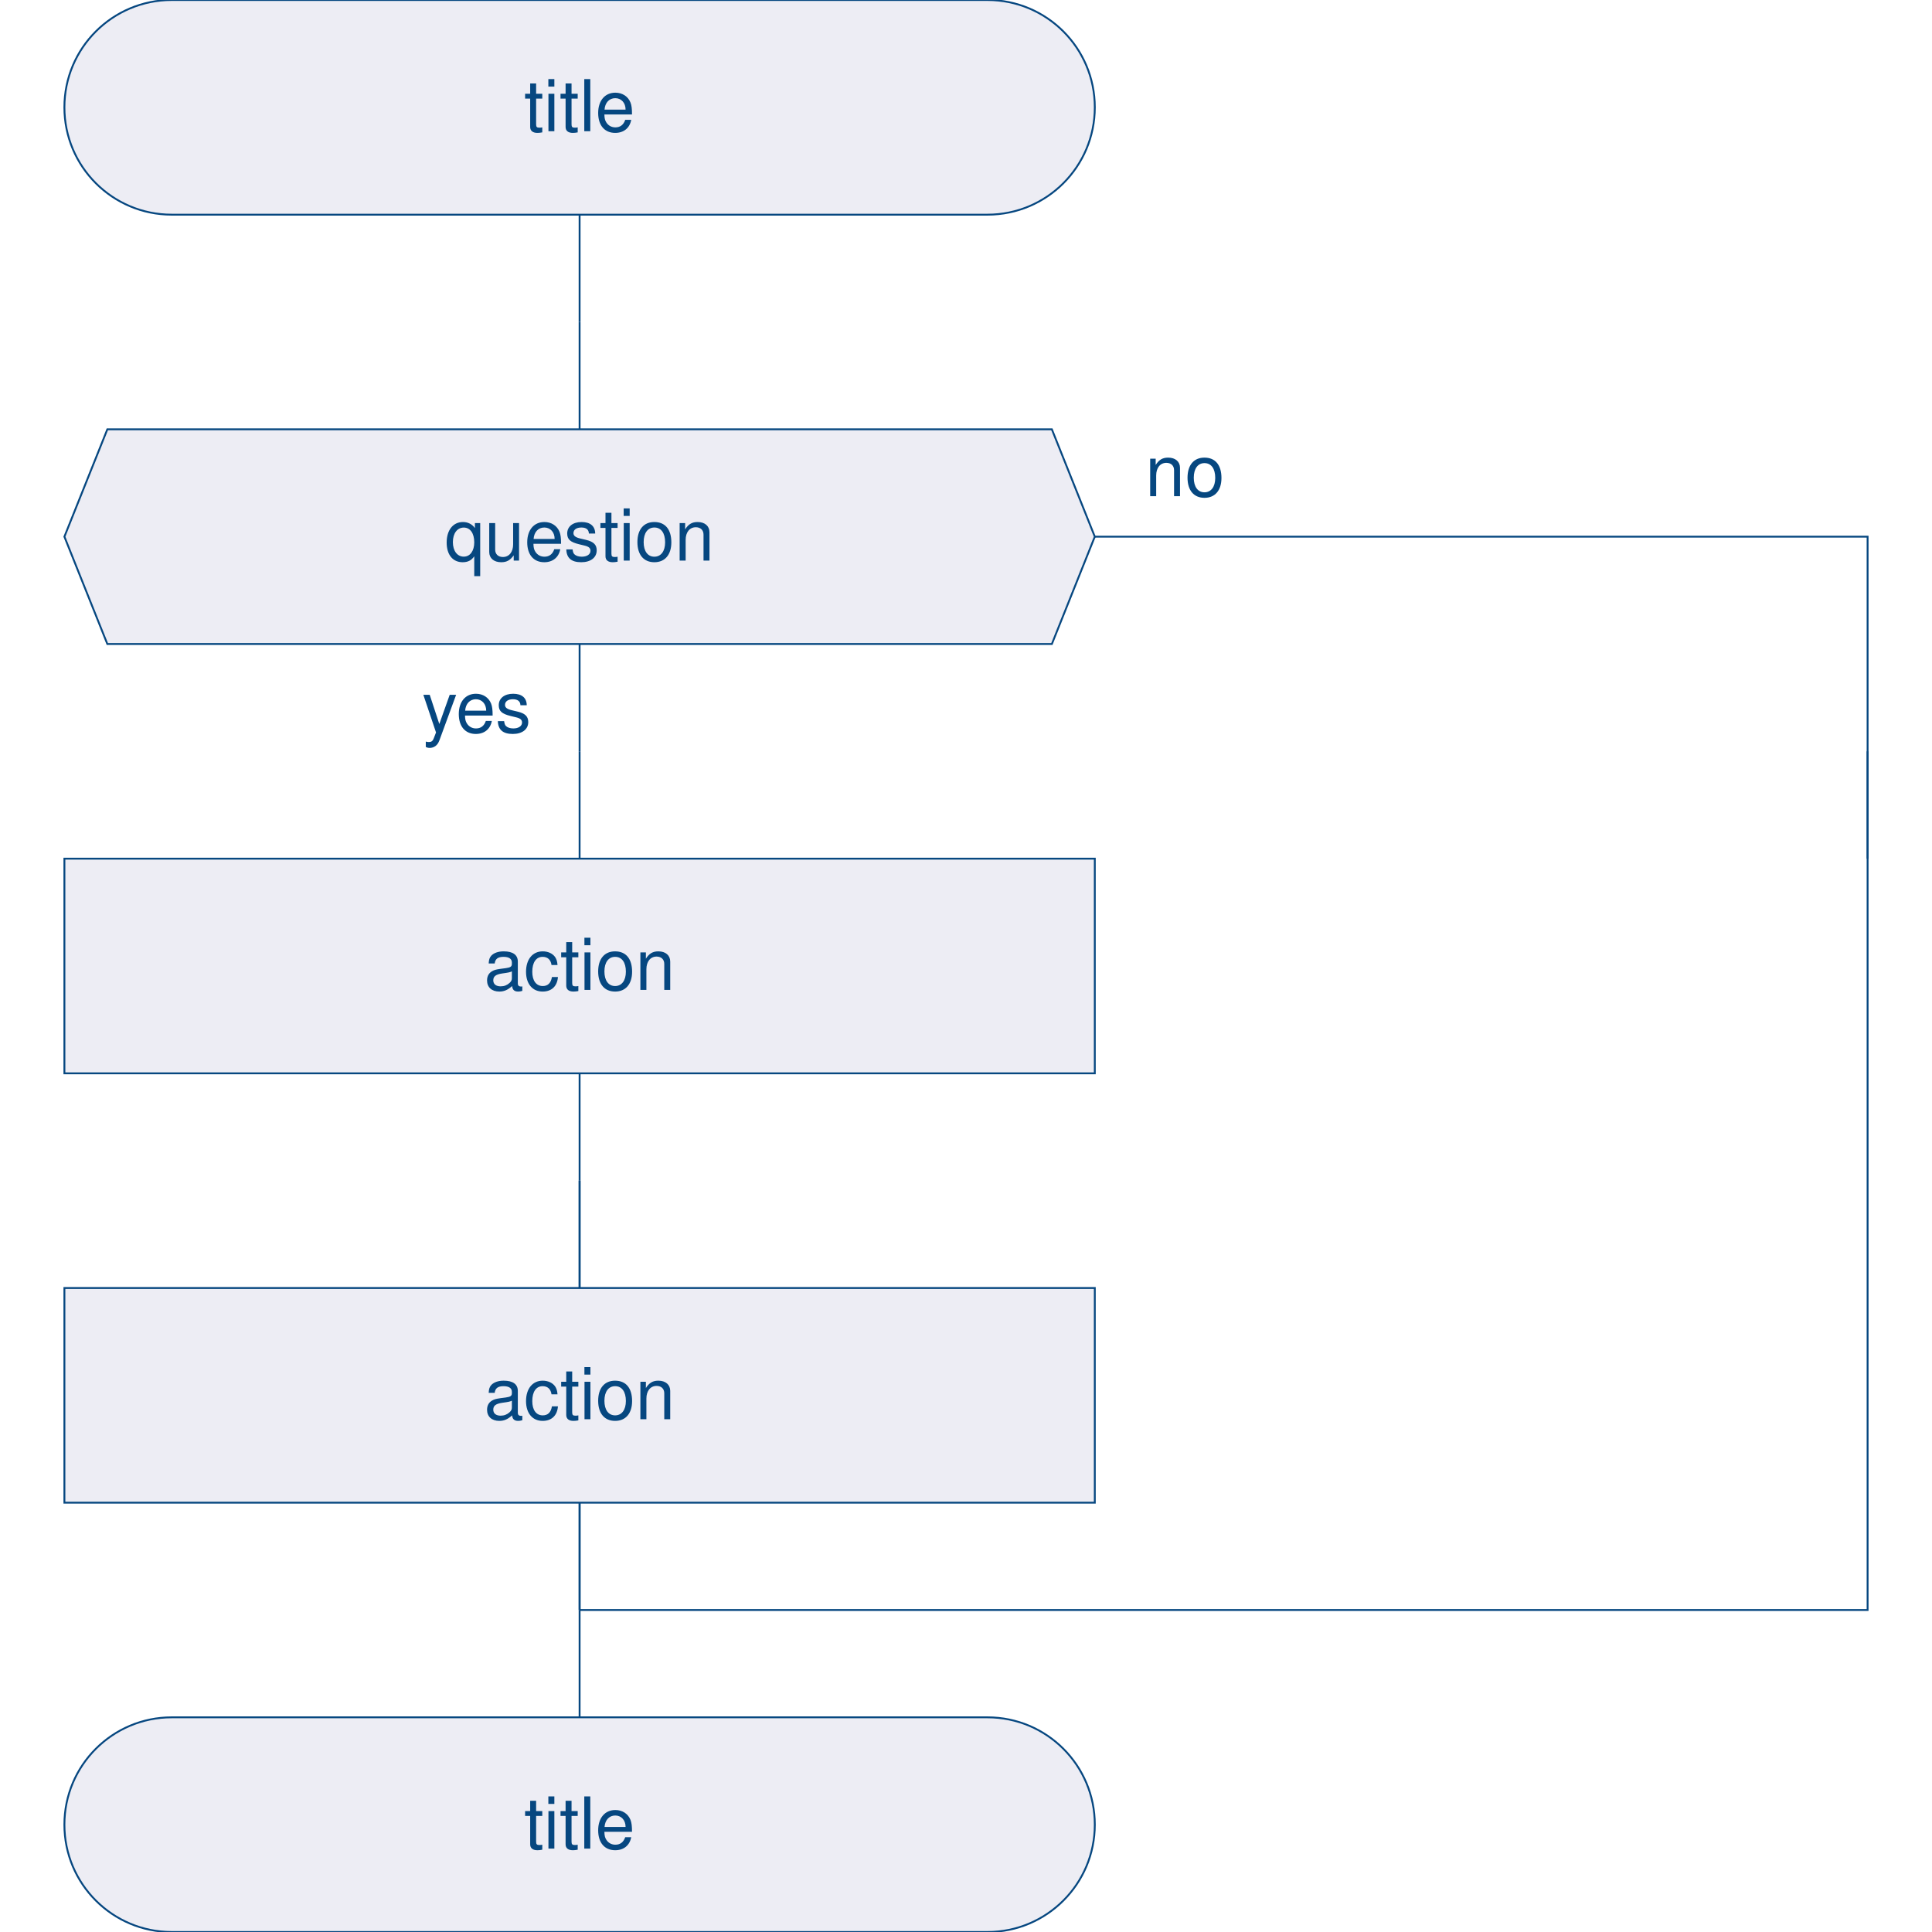
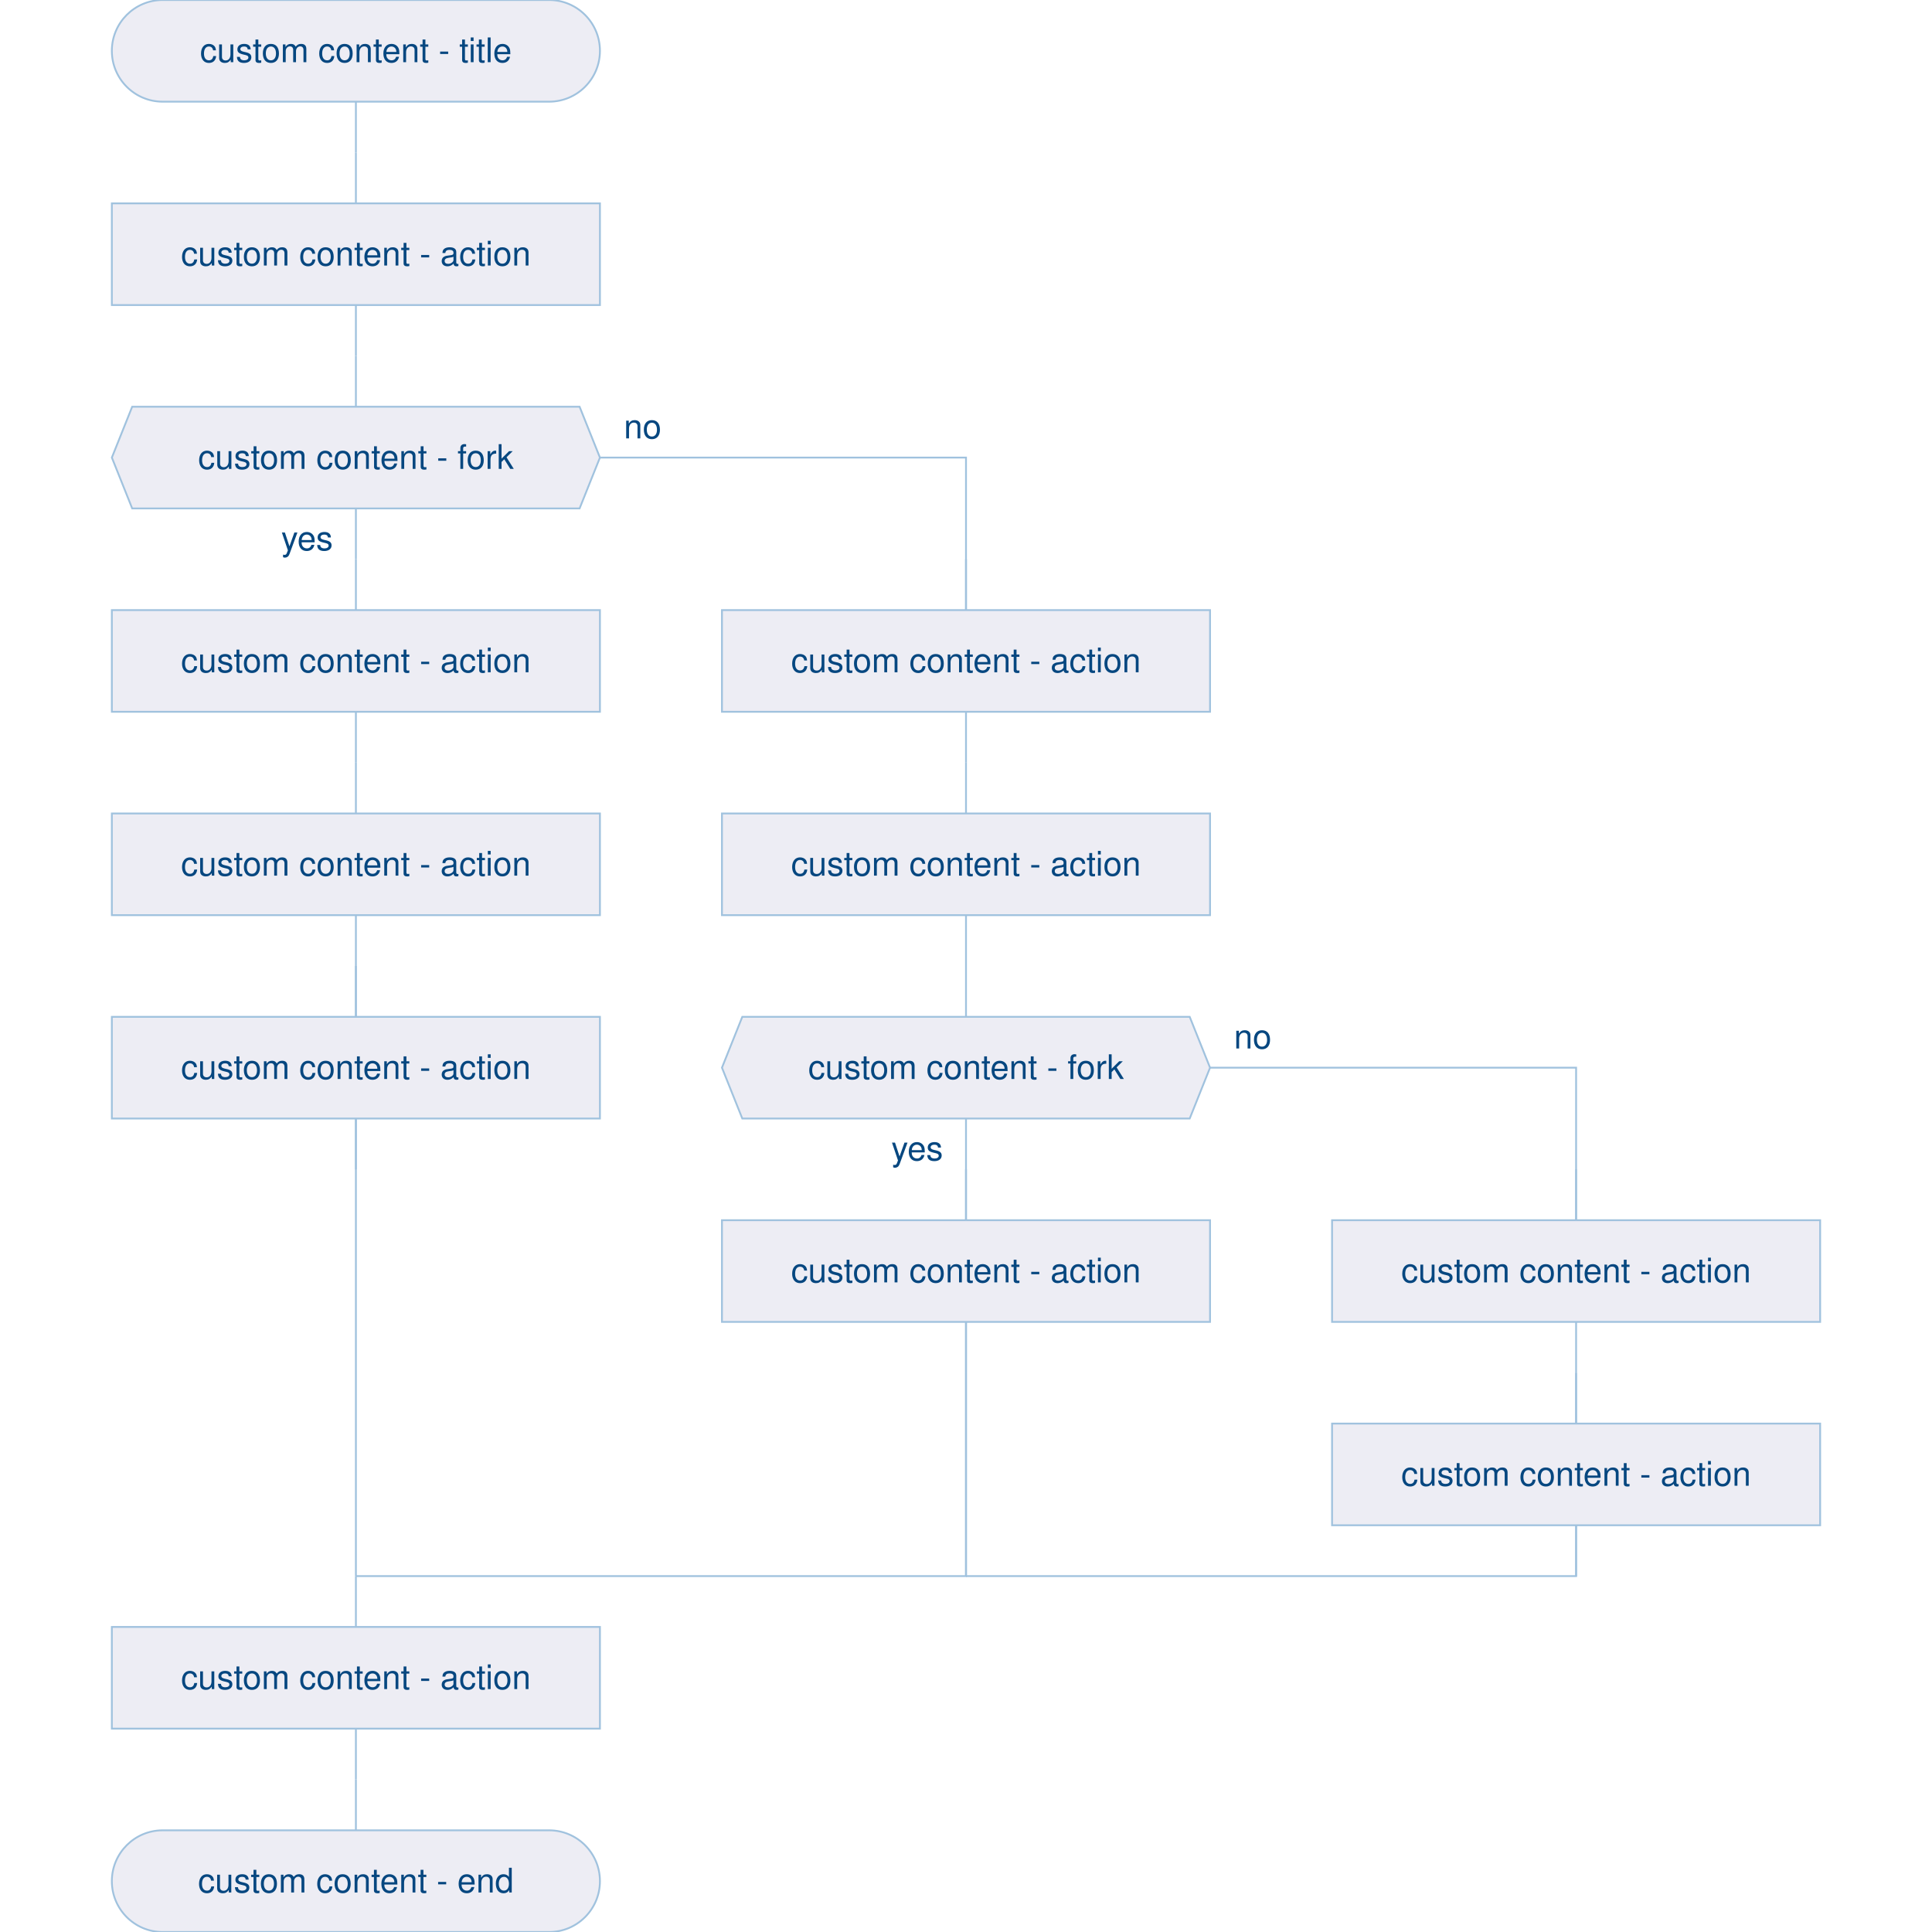
<svg xmlns="http://www.w3.org/2000/svg" font-size="1" viewBox="0.0 0.0 1000.0 1000.0" stroke="rgb(0,0,0)" width="1000" stroke-opacity="1" height="1000" version="1.1">
  <defs />
-   <g stroke-linejoin="miter" fill-opacity="1.0" fill="rgb(237,237,244)" stroke="rgb(6,71,128)" stroke-linecap="butt" stroke-miterlimit="10.0" stroke-opacity="1.0" stroke-width="0.966">
-     <path d="M 566.667,944.444 h 0 c 0,-30.683 -24.873,-55.556 -55.556 -55.556h -422.222 c -30.683,-0 -55.556,24.873 -55.556 55.556h 0 c -0,30.683 24.873,55.556 55.556 55.556h 422.222 c 30.683,0 55.556,-24.873 55.556 -55.556Z" />
+   <g stroke-linejoin="miter" fill-opacity="1.0" fill="rgb(237,237,244)" stroke="rgb(160,194,222)" stroke-linecap="butt" stroke-miterlimit="10.0" stroke-opacity="1.0" stroke-width="0.94">
+     <path d="M 310.526,973.684 h 0 c 0,-14.534 -11.782,-26.316 -26.316 -26.316h -200 c -14.534,-0 -26.316,11.782 -26.316 26.316h 0 c -0,14.534 11.782,26.316 26.316 26.316h 200 c 14.534,0 26.316,-11.782 26.316 -26.316Z" />
  </g>
-   <g stroke-linejoin="miter" fill-opacity="1.0" font-size="37.037px" fill="rgb(6,71,128)" stroke="rgb(0,0,0)" font-weight="300" font-family="helvetica" stroke-linecap="butt" stroke-miterlimit="10.0" stroke-opacity="1.0" stroke-width="3.864">
-     <text transform="matrix(1,0,0,1,300,944.4444)" stroke="none" dominant-baseline="middle" text-anchor="middle">title</text>
+   <g stroke-linejoin="miter" fill-opacity="1.0" font-size="17.544px" fill="rgb(6,71,128)" stroke="rgb(0,0,0)" font-weight="300" font-family="helvetica" stroke-linecap="butt" stroke-miterlimit="10.0" stroke-opacity="1.0" stroke-width="3.761">
+     <text transform="matrix(1,0,0,1,184.2105,973.6842)" stroke="none" dominant-baseline="middle" text-anchor="middle">custom content - end</text>
  </g>
-   <g stroke-linejoin="miter" fill-opacity="0.0" fill="rgb(0,0,0)" stroke="rgb(6,71,128)" stroke-linecap="butt" stroke-miterlimit="10.0" stroke-opacity="1.0" stroke-width="0.966">
-     <path d="M 300,833.333 v 55.556 " />
+   <g stroke-linejoin="miter" fill-opacity="0.0" fill="rgb(0,0,0)" stroke="rgb(160,194,222)" stroke-linecap="butt" stroke-miterlimit="10.0" stroke-opacity="1.0" stroke-width="0.94">
+     <path d="M 184.21,921.053 v 26.316 " />
  </g>
-   <g stroke-linejoin="miter" fill-opacity="0.0" fill="rgb(0,0,0)" stroke="rgb(6,71,128)" stroke-linecap="butt" stroke-miterlimit="10.0" stroke-opacity="1.0" stroke-width="0.966">
-     <path d="M 966.667,388.889 v 444.444 h -666.667 " />
+   <g stroke-linejoin="miter" fill-opacity="1.0" fill="rgb(237,237,244)" stroke="rgb(160,194,222)" stroke-linecap="butt" stroke-miterlimit="10.0" stroke-opacity="1.0" stroke-width="0.94">
+     <path d="M 57.895,842.105 h 252.632 v 52.632 h -252.632 v -52.632 Z" />
  </g>
-   <g stroke-linejoin="miter" fill-opacity="0.0" fill="rgb(0,0,0)" stroke="rgb(6,71,128)" stroke-linecap="butt" stroke-miterlimit="10.0" stroke-opacity="1.0" stroke-width="0.966">
-     <path d="M 566.667,277.778 h 400 v 166.667 " />
+   <g stroke-linejoin="miter" fill-opacity="1.0" font-size="17.544px" fill="rgb(6,71,128)" stroke="rgb(0,0,0)" font-weight="300" font-family="helvetica" stroke-linecap="butt" stroke-miterlimit="10.0" stroke-opacity="1.0" stroke-width="3.761">
+     <text transform="matrix(1,0,0,1,184.2105,868.4211)" stroke="none" dominant-baseline="middle" text-anchor="middle">custom content - action</text>
  </g>
-   <g stroke-linejoin="miter" fill-opacity="0.0" fill="rgb(0,0,0)" stroke="rgb(6,71,128)" stroke-linecap="butt" stroke-miterlimit="10.0" stroke-opacity="1.0" stroke-width="0.966">
-     <path d="M 300,611.111 v 222.222 " />
+   <g stroke-linejoin="miter" fill-opacity="0.0" fill="rgb(0,0,0)" stroke="rgb(160,194,222)" stroke-linecap="butt" stroke-miterlimit="10.0" stroke-opacity="1.0" stroke-width="0.94">
+     <path d="M 184.21,894.737 v 26.316 " />
  </g>
-   <g stroke-linejoin="miter" fill-opacity="1.0" fill="rgb(237,237,244)" stroke="rgb(6,71,128)" stroke-linecap="butt" stroke-miterlimit="10.0" stroke-opacity="1.0" stroke-width="0.966">
-     <path d="M 33.333,666.667 h 533.333 v 111.111 h -533.333 v -111.111 Z" />
+   <g stroke-linejoin="miter" fill-opacity="0.0" fill="rgb(0,0,0)" stroke="rgb(160,194,222)" stroke-linecap="butt" stroke-miterlimit="10.0" stroke-opacity="1.0" stroke-width="0.94">
+     <path d="M 500,710.526 v 105.263 h -315.789 " />
  </g>
-   <g stroke-linejoin="miter" fill-opacity="1.0" font-size="37.037px" fill="rgb(6,71,128)" stroke="rgb(0,0,0)" font-weight="300" font-family="helvetica" stroke-linecap="butt" stroke-miterlimit="10.0" stroke-opacity="1.0" stroke-width="3.864">
-     <text transform="matrix(1,0,0,1,300,722.2222)" stroke="none" dominant-baseline="middle" text-anchor="middle">action</text>
+   <g stroke-linejoin="miter" fill-opacity="0.0" fill="rgb(0,0,0)" stroke="rgb(160,194,222)" stroke-linecap="butt" stroke-miterlimit="10.0" stroke-opacity="1.0" stroke-width="0.94">
+     <path d="M 815.789,710.526 v 105.263 h -315.789 " />
  </g>
-   <g stroke-linejoin="miter" fill-opacity="0.0" fill="rgb(0,0,0)" stroke="rgb(6,71,128)" stroke-linecap="butt" stroke-miterlimit="10.0" stroke-opacity="1.0" stroke-width="0.966">
-     <path d="M 300,777.778 v 55.556 " />
+   <g stroke-linejoin="miter" fill-opacity="1.0" fill="rgb(237,237,244)" stroke="rgb(160,194,222)" stroke-linecap="butt" stroke-miterlimit="10.0" stroke-opacity="1.0" stroke-width="0.94">
+     <path d="M 689.474,736.842 h 252.632 v 52.632 h -252.632 v -52.632 Z" />
  </g>
-   <g stroke-linejoin="miter" fill-opacity="1.0" fill="rgb(237,237,244)" stroke="rgb(6,71,128)" stroke-linecap="butt" stroke-miterlimit="10.0" stroke-opacity="1.0" stroke-width="0.966">
-     <path d="M 33.333,444.444 h 533.333 v 111.111 h -533.333 v -111.111 Z" />
+   <g stroke-linejoin="miter" fill-opacity="1.0" font-size="17.544px" fill="rgb(6,71,128)" stroke="rgb(0,0,0)" font-weight="300" font-family="helvetica" stroke-linecap="butt" stroke-miterlimit="10.0" stroke-opacity="1.0" stroke-width="3.761">
+     <text transform="matrix(1,0,0,1,815.7895,763.1579)" stroke="none" dominant-baseline="middle" text-anchor="middle">custom content - action</text>
  </g>
-   <g stroke-linejoin="miter" fill-opacity="1.0" font-size="37.037px" fill="rgb(6,71,128)" stroke="rgb(0,0,0)" font-weight="300" font-family="helvetica" stroke-linecap="butt" stroke-miterlimit="10.0" stroke-opacity="1.0" stroke-width="3.864">
-     <text transform="matrix(1,0,0,1,300,500)" stroke="none" dominant-baseline="middle" text-anchor="middle">action</text>
+   <g stroke-linejoin="miter" fill-opacity="0.0" fill="rgb(0,0,0)" stroke="rgb(160,194,222)" stroke-linecap="butt" stroke-miterlimit="10.0" stroke-opacity="1.0" stroke-width="0.94">
+     <path d="M 815.789,789.474 v 26.316 " />
  </g>
-   <g stroke-linejoin="miter" fill-opacity="0.0" fill="rgb(0,0,0)" stroke="rgb(6,71,128)" stroke-linecap="butt" stroke-miterlimit="10.0" stroke-opacity="1.0" stroke-width="0.966">
-     <path d="M 300,555.556 v 55.556 " />
+   <g stroke-linejoin="miter" fill-opacity="1.0" fill="rgb(237,237,244)" stroke="rgb(160,194,222)" stroke-linecap="butt" stroke-miterlimit="10.0" stroke-opacity="1.0" stroke-width="0.94">
+     <path d="M 689.474,631.579 h 252.632 v 52.632 h -252.632 v -52.632 Z" />
  </g>
-   <g stroke-linejoin="miter" fill-opacity="0.0" fill="rgb(0,0,0)" stroke="rgb(6,71,128)" stroke-linecap="butt" stroke-miterlimit="10.0" stroke-opacity="1.0" stroke-width="0.966">
-     <path d="M 300,388.889 v 55.556 " />
+   <g stroke-linejoin="miter" fill-opacity="1.0" font-size="17.544px" fill="rgb(6,71,128)" stroke="rgb(0,0,0)" font-weight="300" font-family="helvetica" stroke-linecap="butt" stroke-miterlimit="10.0" stroke-opacity="1.0" stroke-width="3.761">
+     <text transform="matrix(1,0,0,1,815.7895,657.8947)" stroke="none" dominant-baseline="middle" text-anchor="middle">custom content - action</text>
  </g>
-   <g stroke-linejoin="miter" fill-opacity="0.0" fill="rgb(0,0,0)" stroke="rgb(6,71,128)" stroke-linecap="butt" stroke-miterlimit="10.0" stroke-opacity="1.0" stroke-width="0.966">
-     <path d="M 300,611.111 v 55.556 " />
+   <g stroke-linejoin="miter" fill-opacity="0.0" fill="rgb(0,0,0)" stroke="rgb(160,194,222)" stroke-linecap="butt" stroke-miterlimit="10.0" stroke-opacity="1.0" stroke-width="0.94">
+     <path d="M 815.789,684.211 v 26.316 " />
  </g>
-   <g stroke-linejoin="miter" fill-opacity="1.0" font-size="37.037px" fill="rgb(6,71,128)" stroke="rgb(0,0,0)" font-weight="300" font-family="helvetica" stroke-linecap="butt" stroke-miterlimit="10.0" stroke-opacity="1.0" stroke-width="3.864">
-     <text transform="matrix(1,0,0,1,246.6667,366.6667)" stroke="none" dominant-baseline="middle" text-anchor="middle">yes</text>
+   <g stroke-linejoin="miter" fill-opacity="0.0" fill="rgb(0,0,0)" stroke="rgb(160,194,222)" stroke-linecap="butt" stroke-miterlimit="10.0" stroke-opacity="1.0" stroke-width="0.94">
+     <path d="M 815.789,605.263 v 26.316 " />
  </g>
-   <g stroke-linejoin="miter" fill-opacity="1.0" font-size="37.037px" fill="rgb(6,71,128)" stroke="rgb(0,0,0)" font-weight="300" font-family="helvetica" stroke-linecap="butt" stroke-miterlimit="10.0" stroke-opacity="1.0" stroke-width="3.864">
-     <text transform="matrix(1,0,0,1,613.3333,244.4444)" stroke="none" dominant-baseline="middle" text-anchor="middle">no</text>
+   <g stroke-linejoin="miter" fill-opacity="0.0" fill="rgb(0,0,0)" stroke="rgb(160,194,222)" stroke-linecap="butt" stroke-miterlimit="10.0" stroke-opacity="1.0" stroke-width="0.94">
+     <path d="M 815.789,710.526 v 26.316 " />
  </g>
-   <g stroke-linejoin="miter" fill-opacity="1.0" fill="rgb(237,237,244)" stroke="rgb(6,71,128)" stroke-linecap="butt" stroke-miterlimit="10.0" stroke-opacity="1.0" stroke-width="0.966">
-     <path d="M 55.556,222.222 h 488.889 l 22.222,55.556 l -22.222,55.556 h -488.889 l -22.222,-55.556 l 22.222,-55.556 Z" />
+   <g stroke-linejoin="miter" fill-opacity="0.0" fill="rgb(0,0,0)" stroke="rgb(160,194,222)" stroke-linecap="butt" stroke-miterlimit="10.0" stroke-opacity="1.0" stroke-width="0.94">
+     <path d="M 626.316,552.632 h 189.474 v 78.947 " />
  </g>
-   <g stroke-linejoin="miter" fill-opacity="1.0" font-size="37.037px" fill="rgb(6,71,128)" stroke="rgb(0,0,0)" font-weight="300" font-family="helvetica" stroke-linecap="butt" stroke-miterlimit="10.0" stroke-opacity="1.0" stroke-width="3.864">
-     <text transform="matrix(1,0,0,1,300,277.7778)" stroke="none" dominant-baseline="middle" text-anchor="middle">question</text>
+   <g stroke-linejoin="miter" fill-opacity="0.0" fill="rgb(0,0,0)" stroke="rgb(160,194,222)" stroke-linecap="butt" stroke-miterlimit="10.0" stroke-opacity="1.0" stroke-width="0.94">
+     <path d="M 500,605.263 v 210.526 " />
  </g>
-   <g stroke-linejoin="miter" fill-opacity="0.0" fill="rgb(0,0,0)" stroke="rgb(6,71,128)" stroke-linecap="butt" stroke-miterlimit="10.0" stroke-opacity="1.0" stroke-width="0.966">
-     <path d="M 300,333.333 v 55.556 " />
+   <g stroke-linejoin="miter" fill-opacity="1.0" fill="rgb(237,237,244)" stroke="rgb(160,194,222)" stroke-linecap="butt" stroke-miterlimit="10.0" stroke-opacity="1.0" stroke-width="0.94">
+     <path d="M 373.684,631.579 h 252.632 v 52.632 h -252.632 v -52.632 Z" />
  </g>
-   <g stroke-linejoin="miter" fill-opacity="0.0" fill="rgb(0,0,0)" stroke="rgb(6,71,128)" stroke-linecap="butt" stroke-miterlimit="10.0" stroke-opacity="1.0" stroke-width="0.966">
-     <path d="M 300,166.667 v 55.556 " />
+   <g stroke-linejoin="miter" fill-opacity="1.0" font-size="17.544px" fill="rgb(6,71,128)" stroke="rgb(0,0,0)" font-weight="300" font-family="helvetica" stroke-linecap="butt" stroke-miterlimit="10.0" stroke-opacity="1.0" stroke-width="3.761">
+     <text transform="matrix(1,0,0,1,500,657.8947)" stroke="none" dominant-baseline="middle" text-anchor="middle">custom content - action</text>
  </g>
-   <g stroke-linejoin="miter" fill-opacity="0.0" fill="rgb(0,0,0)" stroke="rgb(6,71,128)" stroke-linecap="butt" stroke-miterlimit="10.0" stroke-opacity="1.0" stroke-width="0.966">
-     <path d="M 300,111.111 v 55.556 " />
+   <g stroke-linejoin="miter" fill-opacity="0.0" fill="rgb(0,0,0)" stroke="rgb(160,194,222)" stroke-linecap="butt" stroke-miterlimit="10.0" stroke-opacity="1.0" stroke-width="0.94">
+     <path d="M 500,684.211 v 26.316 " />
  </g>
-   <g stroke-linejoin="miter" fill-opacity="1.0" fill="rgb(237,237,244)" stroke="rgb(6,71,128)" stroke-linecap="butt" stroke-miterlimit="10.0" stroke-opacity="1.0" stroke-width="0.966">
-     <path d="M 566.667,55.556 h 0 c 0,-30.683 -24.873,-55.556 -55.556 -55.556h -422.222 c -30.683,-0 -55.556,24.873 -55.556 55.556h 0 c -0,30.683 24.873,55.556 55.556 55.556h 422.222 c 30.683,0 55.556,-24.873 55.556 -55.556Z" />
+   <g stroke-linejoin="miter" fill-opacity="0.0" fill="rgb(0,0,0)" stroke="rgb(160,194,222)" stroke-linecap="butt" stroke-miterlimit="10.0" stroke-opacity="1.0" stroke-width="0.94">
+     <path d="M 500,605.263 v 26.316 " />
  </g>
-   <g stroke-linejoin="miter" fill-opacity="1.0" font-size="37.037px" fill="rgb(6,71,128)" stroke="rgb(0,0,0)" font-weight="300" font-family="helvetica" stroke-linecap="butt" stroke-miterlimit="10.0" stroke-opacity="1.0" stroke-width="3.864">
-     <text transform="matrix(1,0,0,1,300,55.5556)" stroke="none" dominant-baseline="middle" text-anchor="middle">title</text>
+   <g stroke-linejoin="miter" fill-opacity="1.0" font-size="17.544px" fill="rgb(6,71,128)" stroke="rgb(0,0,0)" font-weight="300" font-family="helvetica" stroke-linecap="butt" stroke-miterlimit="10.0" stroke-opacity="1.0" stroke-width="3.761">
+     <text transform="matrix(1,0,0,1,474.7368,594.7368)" stroke="none" dominant-baseline="middle" text-anchor="middle">yes</text>
+   </g>
+   <g stroke-linejoin="miter" fill-opacity="1.0" font-size="17.544px" fill="rgb(6,71,128)" stroke="rgb(0,0,0)" font-weight="300" font-family="helvetica" stroke-linecap="butt" stroke-miterlimit="10.0" stroke-opacity="1.0" stroke-width="3.761">
+     <text transform="matrix(1,0,0,1,648.4211,536.8421)" stroke="none" dominant-baseline="middle" text-anchor="middle">no</text>
+   </g>
+   <g stroke-linejoin="miter" fill-opacity="1.0" fill="rgb(237,237,244)" stroke="rgb(160,194,222)" stroke-linecap="butt" stroke-miterlimit="10.0" stroke-opacity="1.0" stroke-width="0.94">
+     <path d="M 384.211,526.316 h 231.579 l 10.526,26.316 l -10.526,26.316 h -231.579 l -10.526,-26.316 l 10.526,-26.316 Z" />
+   </g>
+   <g stroke-linejoin="miter" fill-opacity="1.0" font-size="17.544px" fill="rgb(6,71,128)" stroke="rgb(0,0,0)" font-weight="300" font-family="helvetica" stroke-linecap="butt" stroke-miterlimit="10.0" stroke-opacity="1.0" stroke-width="3.761">
+     <text transform="matrix(1,0,0,1,500,552.6316)" stroke="none" dominant-baseline="middle" text-anchor="middle">custom content - fork</text>
+   </g>
+   <g stroke-linejoin="miter" fill-opacity="0.0" fill="rgb(0,0,0)" stroke="rgb(160,194,222)" stroke-linecap="butt" stroke-miterlimit="10.0" stroke-opacity="1.0" stroke-width="0.94">
+     <path d="M 500,578.947 v 26.316 " />
+   </g>
+   <g stroke-linejoin="miter" fill-opacity="1.0" fill="rgb(237,237,244)" stroke="rgb(160,194,222)" stroke-linecap="butt" stroke-miterlimit="10.0" stroke-opacity="1.0" stroke-width="0.94">
+     <path d="M 373.684,421.053 h 252.632 v 52.632 h -252.632 v -52.632 Z" />
+   </g>
+   <g stroke-linejoin="miter" fill-opacity="1.0" font-size="17.544px" fill="rgb(6,71,128)" stroke="rgb(0,0,0)" font-weight="300" font-family="helvetica" stroke-linecap="butt" stroke-miterlimit="10.0" stroke-opacity="1.0" stroke-width="3.761">
+     <text transform="matrix(1,0,0,1,500,447.3684)" stroke="none" dominant-baseline="middle" text-anchor="middle">custom content - action</text>
+   </g>
+   <g stroke-linejoin="miter" fill-opacity="0.0" fill="rgb(0,0,0)" stroke="rgb(160,194,222)" stroke-linecap="butt" stroke-miterlimit="10.0" stroke-opacity="1.0" stroke-width="0.94">
+     <path d="M 500,473.684 v 26.316 " />
+   </g>
+   <g stroke-linejoin="miter" fill-opacity="1.0" fill="rgb(237,237,244)" stroke="rgb(160,194,222)" stroke-linecap="butt" stroke-miterlimit="10.0" stroke-opacity="1.0" stroke-width="0.94">
+     <path d="M 373.684,315.789 h 252.632 v 52.632 h -252.632 v -52.632 Z" />
+   </g>
+   <g stroke-linejoin="miter" fill-opacity="1.0" font-size="17.544px" fill="rgb(6,71,128)" stroke="rgb(0,0,0)" font-weight="300" font-family="helvetica" stroke-linecap="butt" stroke-miterlimit="10.0" stroke-opacity="1.0" stroke-width="3.761">
+     <text transform="matrix(1,0,0,1,500,342.1053)" stroke="none" dominant-baseline="middle" text-anchor="middle">custom content - action</text>
+   </g>
+   <g stroke-linejoin="miter" fill-opacity="0.0" fill="rgb(0,0,0)" stroke="rgb(160,194,222)" stroke-linecap="butt" stroke-miterlimit="10.0" stroke-opacity="1.0" stroke-width="0.94">
+     <path d="M 500,368.421 v 26.316 " />
+   </g>
+   <g stroke-linejoin="miter" fill-opacity="0.0" fill="rgb(0,0,0)" stroke="rgb(160,194,222)" stroke-linecap="butt" stroke-miterlimit="10.0" stroke-opacity="1.0" stroke-width="0.94">
+     <path d="M 500,289.474 v 26.316 " />
+   </g>
+   <g stroke-linejoin="miter" fill-opacity="0.0" fill="rgb(0,0,0)" stroke="rgb(160,194,222)" stroke-linecap="butt" stroke-miterlimit="10.0" stroke-opacity="1.0" stroke-width="0.94">
+     <path d="M 500,394.737 v 26.316 " />
+   </g>
+   <g stroke-linejoin="miter" fill-opacity="0.0" fill="rgb(0,0,0)" stroke="rgb(160,194,222)" stroke-linecap="butt" stroke-miterlimit="10.0" stroke-opacity="1.0" stroke-width="0.94">
+     <path d="M 500,500 v 26.316 " />
+   </g>
+   <g stroke-linejoin="miter" fill-opacity="0.0" fill="rgb(0,0,0)" stroke="rgb(160,194,222)" stroke-linecap="butt" stroke-miterlimit="10.0" stroke-opacity="1.0" stroke-width="0.94">
+     <path d="M 310.526,236.842 h 189.474 v 78.947 " />
+   </g>
+   <g stroke-linejoin="miter" fill-opacity="0.0" fill="rgb(0,0,0)" stroke="rgb(160,194,222)" stroke-linecap="butt" stroke-miterlimit="10.0" stroke-opacity="1.0" stroke-width="0.94">
+     <path d="M 184.21,500 v 315.789 " />
+   </g>
+   <g stroke-linejoin="miter" fill-opacity="1.0" fill="rgb(237,237,244)" stroke="rgb(160,194,222)" stroke-linecap="butt" stroke-miterlimit="10.0" stroke-opacity="1.0" stroke-width="0.94">
+     <path d="M 57.895,526.316 h 252.632 v 52.632 h -252.632 v -52.632 Z" />
+   </g>
+   <g stroke-linejoin="miter" fill-opacity="1.0" font-size="17.544px" fill="rgb(6,71,128)" stroke="rgb(0,0,0)" font-weight="300" font-family="helvetica" stroke-linecap="butt" stroke-miterlimit="10.0" stroke-opacity="1.0" stroke-width="3.761">
+     <text transform="matrix(1,0,0,1,184.2105,552.6316)" stroke="none" dominant-baseline="middle" text-anchor="middle">custom content - action</text>
+   </g>
+   <g stroke-linejoin="miter" fill-opacity="0.0" fill="rgb(0,0,0)" stroke="rgb(160,194,222)" stroke-linecap="butt" stroke-miterlimit="10.0" stroke-opacity="1.0" stroke-width="0.94">
+     <path d="M 184.21,578.947 v 26.316 " />
+   </g>
+   <g stroke-linejoin="miter" fill-opacity="1.0" fill="rgb(237,237,244)" stroke="rgb(160,194,222)" stroke-linecap="butt" stroke-miterlimit="10.0" stroke-opacity="1.0" stroke-width="0.94">
+     <path d="M 57.895,421.053 h 252.632 v 52.632 h -252.632 v -52.632 Z" />
+   </g>
+   <g stroke-linejoin="miter" fill-opacity="1.0" font-size="17.544px" fill="rgb(6,71,128)" stroke="rgb(0,0,0)" font-weight="300" font-family="helvetica" stroke-linecap="butt" stroke-miterlimit="10.0" stroke-opacity="1.0" stroke-width="3.761">
+     <text transform="matrix(1,0,0,1,184.2105,447.3684)" stroke="none" dominant-baseline="middle" text-anchor="middle">custom content - action</text>
+   </g>
+   <g stroke-linejoin="miter" fill-opacity="0.0" fill="rgb(0,0,0)" stroke="rgb(160,194,222)" stroke-linecap="butt" stroke-miterlimit="10.0" stroke-opacity="1.0" stroke-width="0.94">
+     <path d="M 184.21,473.684 v 26.316 " />
+   </g>
+   <g stroke-linejoin="miter" fill-opacity="1.0" fill="rgb(237,237,244)" stroke="rgb(160,194,222)" stroke-linecap="butt" stroke-miterlimit="10.0" stroke-opacity="1.0" stroke-width="0.94">
+     <path d="M 57.895,315.789 h 252.632 v 52.632 h -252.632 v -52.632 Z" />
+   </g>
+   <g stroke-linejoin="miter" fill-opacity="1.0" font-size="17.544px" fill="rgb(6,71,128)" stroke="rgb(0,0,0)" font-weight="300" font-family="helvetica" stroke-linecap="butt" stroke-miterlimit="10.0" stroke-opacity="1.0" stroke-width="3.761">
+     <text transform="matrix(1,0,0,1,184.2105,342.1053)" stroke="none" dominant-baseline="middle" text-anchor="middle">custom content - action</text>
+   </g>
+   <g stroke-linejoin="miter" fill-opacity="0.0" fill="rgb(0,0,0)" stroke="rgb(160,194,222)" stroke-linecap="butt" stroke-miterlimit="10.0" stroke-opacity="1.0" stroke-width="0.94">
+     <path d="M 184.21,368.421 v 26.316 " />
+   </g>
+   <g stroke-linejoin="miter" fill-opacity="0.0" fill="rgb(0,0,0)" stroke="rgb(160,194,222)" stroke-linecap="butt" stroke-miterlimit="10.0" stroke-opacity="1.0" stroke-width="0.94">
+     <path d="M 184.21,289.474 v 26.316 " />
+   </g>
+   <g stroke-linejoin="miter" fill-opacity="0.0" fill="rgb(0,0,0)" stroke="rgb(160,194,222)" stroke-linecap="butt" stroke-miterlimit="10.0" stroke-opacity="1.0" stroke-width="0.94">
+     <path d="M 184.21,394.737 v 26.316 " />
+   </g>
+   <g stroke-linejoin="miter" fill-opacity="0.0" fill="rgb(0,0,0)" stroke="rgb(160,194,222)" stroke-linecap="butt" stroke-miterlimit="10.0" stroke-opacity="1.0" stroke-width="0.94">
+     <path d="M 184.21,500 v 26.316 " />
+   </g>
+   <g stroke-linejoin="miter" fill-opacity="1.0" font-size="17.544px" fill="rgb(6,71,128)" stroke="rgb(0,0,0)" font-weight="300" font-family="helvetica" stroke-linecap="butt" stroke-miterlimit="10.0" stroke-opacity="1.0" stroke-width="3.761">
+     <text transform="matrix(1,0,0,1,158.9474,278.9474)" stroke="none" dominant-baseline="middle" text-anchor="middle">yes</text>
+   </g>
+   <g stroke-linejoin="miter" fill-opacity="1.0" font-size="17.544px" fill="rgb(6,71,128)" stroke="rgb(0,0,0)" font-weight="300" font-family="helvetica" stroke-linecap="butt" stroke-miterlimit="10.0" stroke-opacity="1.0" stroke-width="3.761">
+     <text transform="matrix(1,0,0,1,332.6316,221.0526)" stroke="none" dominant-baseline="middle" text-anchor="middle">no</text>
+   </g>
+   <g stroke-linejoin="miter" fill-opacity="1.0" fill="rgb(237,237,244)" stroke="rgb(160,194,222)" stroke-linecap="butt" stroke-miterlimit="10.0" stroke-opacity="1.0" stroke-width="0.94">
+     <path d="M 68.421,210.526 h 231.579 l 10.526,26.316 l -10.526,26.316 h -231.579 l -10.526,-26.316 l 10.526,-26.316 Z" />
+   </g>
+   <g stroke-linejoin="miter" fill-opacity="1.0" font-size="17.544px" fill="rgb(6,71,128)" stroke="rgb(0,0,0)" font-weight="300" font-family="helvetica" stroke-linecap="butt" stroke-miterlimit="10.0" stroke-opacity="1.0" stroke-width="3.761">
+     <text transform="matrix(1,0,0,1,184.2105,236.8421)" stroke="none" dominant-baseline="middle" text-anchor="middle">custom content - fork</text>
+   </g>
+   <g stroke-linejoin="miter" fill-opacity="0.0" fill="rgb(0,0,0)" stroke="rgb(160,194,222)" stroke-linecap="butt" stroke-miterlimit="10.0" stroke-opacity="1.0" stroke-width="0.94">
+     <path d="M 184.21,263.158 v 26.316 " />
+   </g>
+   <g stroke-linejoin="miter" fill-opacity="1.0" fill="rgb(237,237,244)" stroke="rgb(160,194,222)" stroke-linecap="butt" stroke-miterlimit="10.0" stroke-opacity="1.0" stroke-width="0.94">
+     <path d="M 57.895,105.263 h 252.632 v 52.632 h -252.632 v -52.632 Z" />
+   </g>
+   <g stroke-linejoin="miter" fill-opacity="1.0" font-size="17.544px" fill="rgb(6,71,128)" stroke="rgb(0,0,0)" font-weight="300" font-family="helvetica" stroke-linecap="butt" stroke-miterlimit="10.0" stroke-opacity="1.0" stroke-width="3.761">
+     <text transform="matrix(1,0,0,1,184.2105,131.5789)" stroke="none" dominant-baseline="middle" text-anchor="middle">custom content - action</text>
+   </g>
+   <g stroke-linejoin="miter" fill-opacity="0.0" fill="rgb(0,0,0)" stroke="rgb(160,194,222)" stroke-linecap="butt" stroke-miterlimit="10.0" stroke-opacity="1.0" stroke-width="0.94">
+     <path d="M 184.21,157.895 v 26.316 " />
+   </g>
+   <g stroke-linejoin="miter" fill-opacity="0.0" fill="rgb(0,0,0)" stroke="rgb(160,194,222)" stroke-linecap="butt" stroke-miterlimit="10.0" stroke-opacity="1.0" stroke-width="0.94">
+     <path d="M 184.21,78.947 v 26.316 " />
+   </g>
+   <g stroke-linejoin="miter" fill-opacity="0.0" fill="rgb(0,0,0)" stroke="rgb(160,194,222)" stroke-linecap="butt" stroke-miterlimit="10.0" stroke-opacity="1.0" stroke-width="0.94">
+     <path d="M 184.21,184.21 v 26.316 " />
+   </g>
+   <g stroke-linejoin="miter" fill-opacity="0.0" fill="rgb(0,0,0)" stroke="rgb(160,194,222)" stroke-linecap="butt" stroke-miterlimit="10.0" stroke-opacity="1.0" stroke-width="0.94">
+     <path d="M 184.21,815.789 v 26.316 " />
+   </g>
+   <g stroke-linejoin="miter" fill-opacity="0.0" fill="rgb(0,0,0)" stroke="rgb(160,194,222)" stroke-linecap="butt" stroke-miterlimit="10.0" stroke-opacity="1.0" stroke-width="0.94">
+     <path d="M 184.21,52.632 v 26.316 " />
+   </g>
+   <g stroke-linejoin="miter" fill-opacity="1.0" fill="rgb(237,237,244)" stroke="rgb(160,194,222)" stroke-linecap="butt" stroke-miterlimit="10.0" stroke-opacity="1.0" stroke-width="0.94">
+     <path d="M 310.526,26.316 h 0 c 0,-14.534 -11.782,-26.316 -26.316 -26.316h -200 c -14.534,-0 -26.316,11.782 -26.316 26.316h 0 c -0,14.534 11.782,26.316 26.316 26.316h 200 c 14.534,0 26.316,-11.782 26.316 -26.316Z" />
+   </g>
+   <g stroke-linejoin="miter" fill-opacity="1.0" font-size="17.544px" fill="rgb(6,71,128)" stroke="rgb(0,0,0)" font-weight="300" font-family="helvetica" stroke-linecap="butt" stroke-miterlimit="10.0" stroke-opacity="1.0" stroke-width="3.761">
+     <text transform="matrix(1,0,0,1,184.2105,26.3158)" stroke="none" dominant-baseline="middle" text-anchor="middle">custom content - title</text>
  </g>
</svg>
